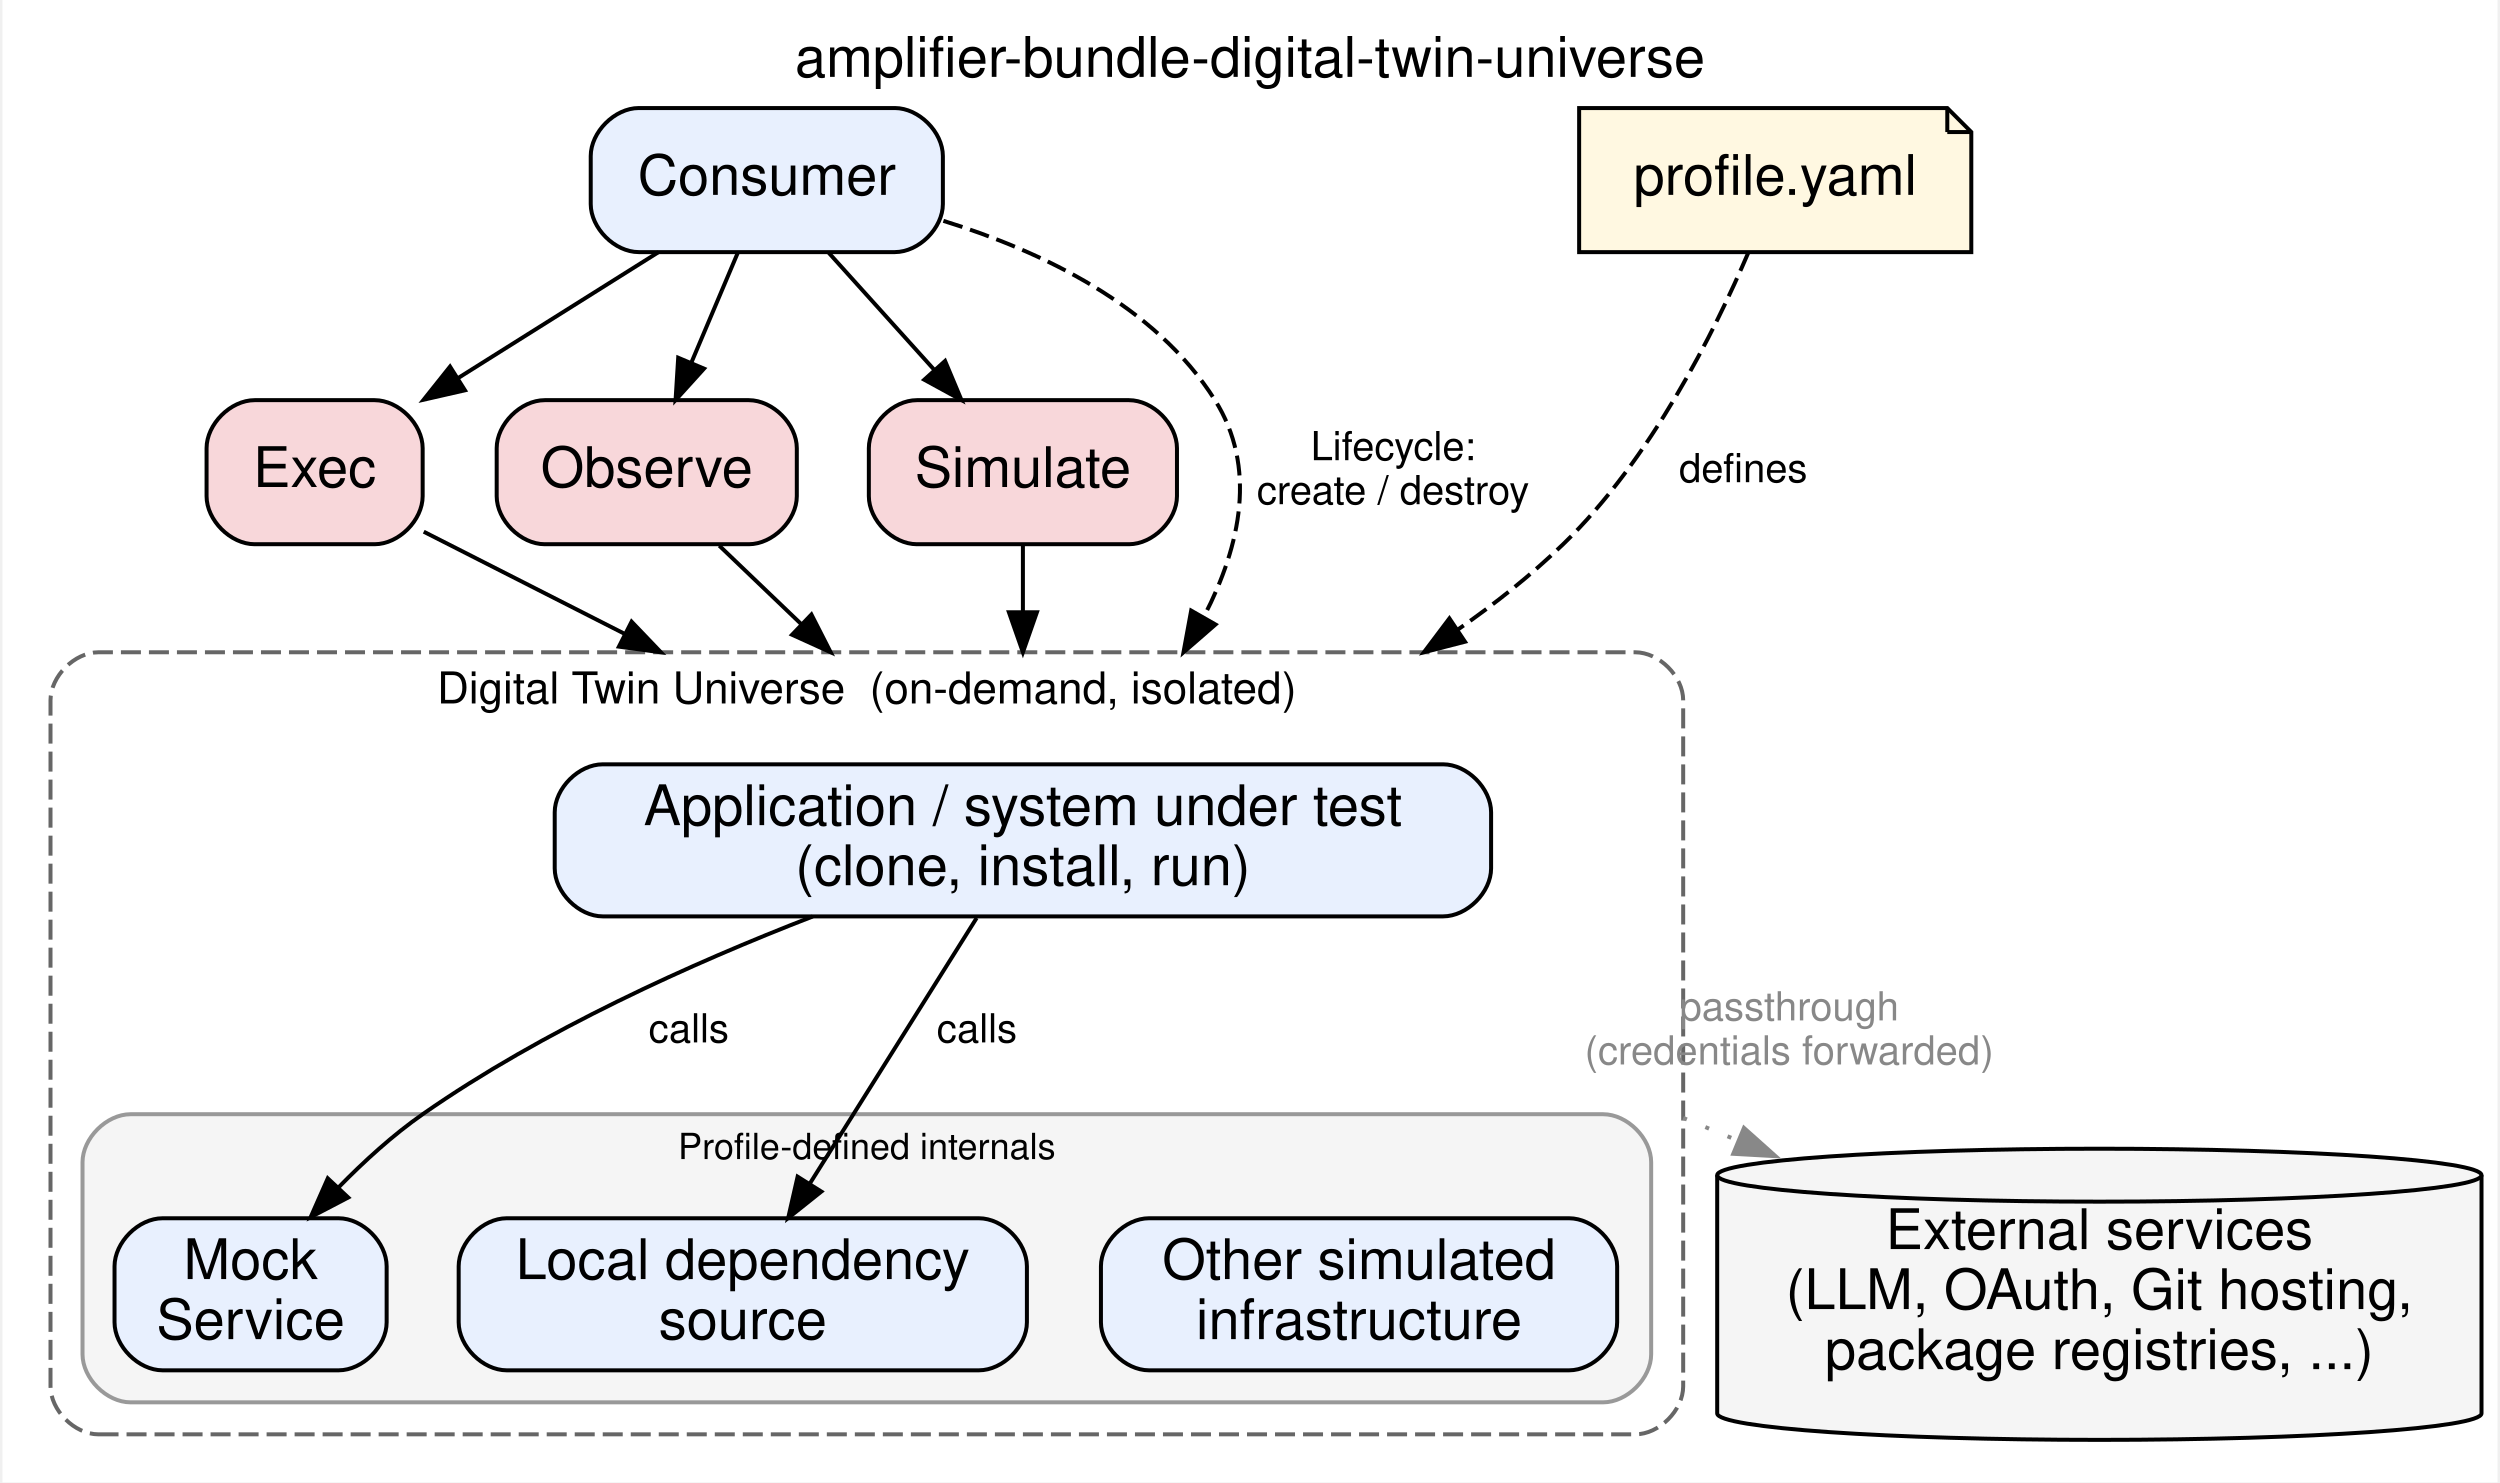
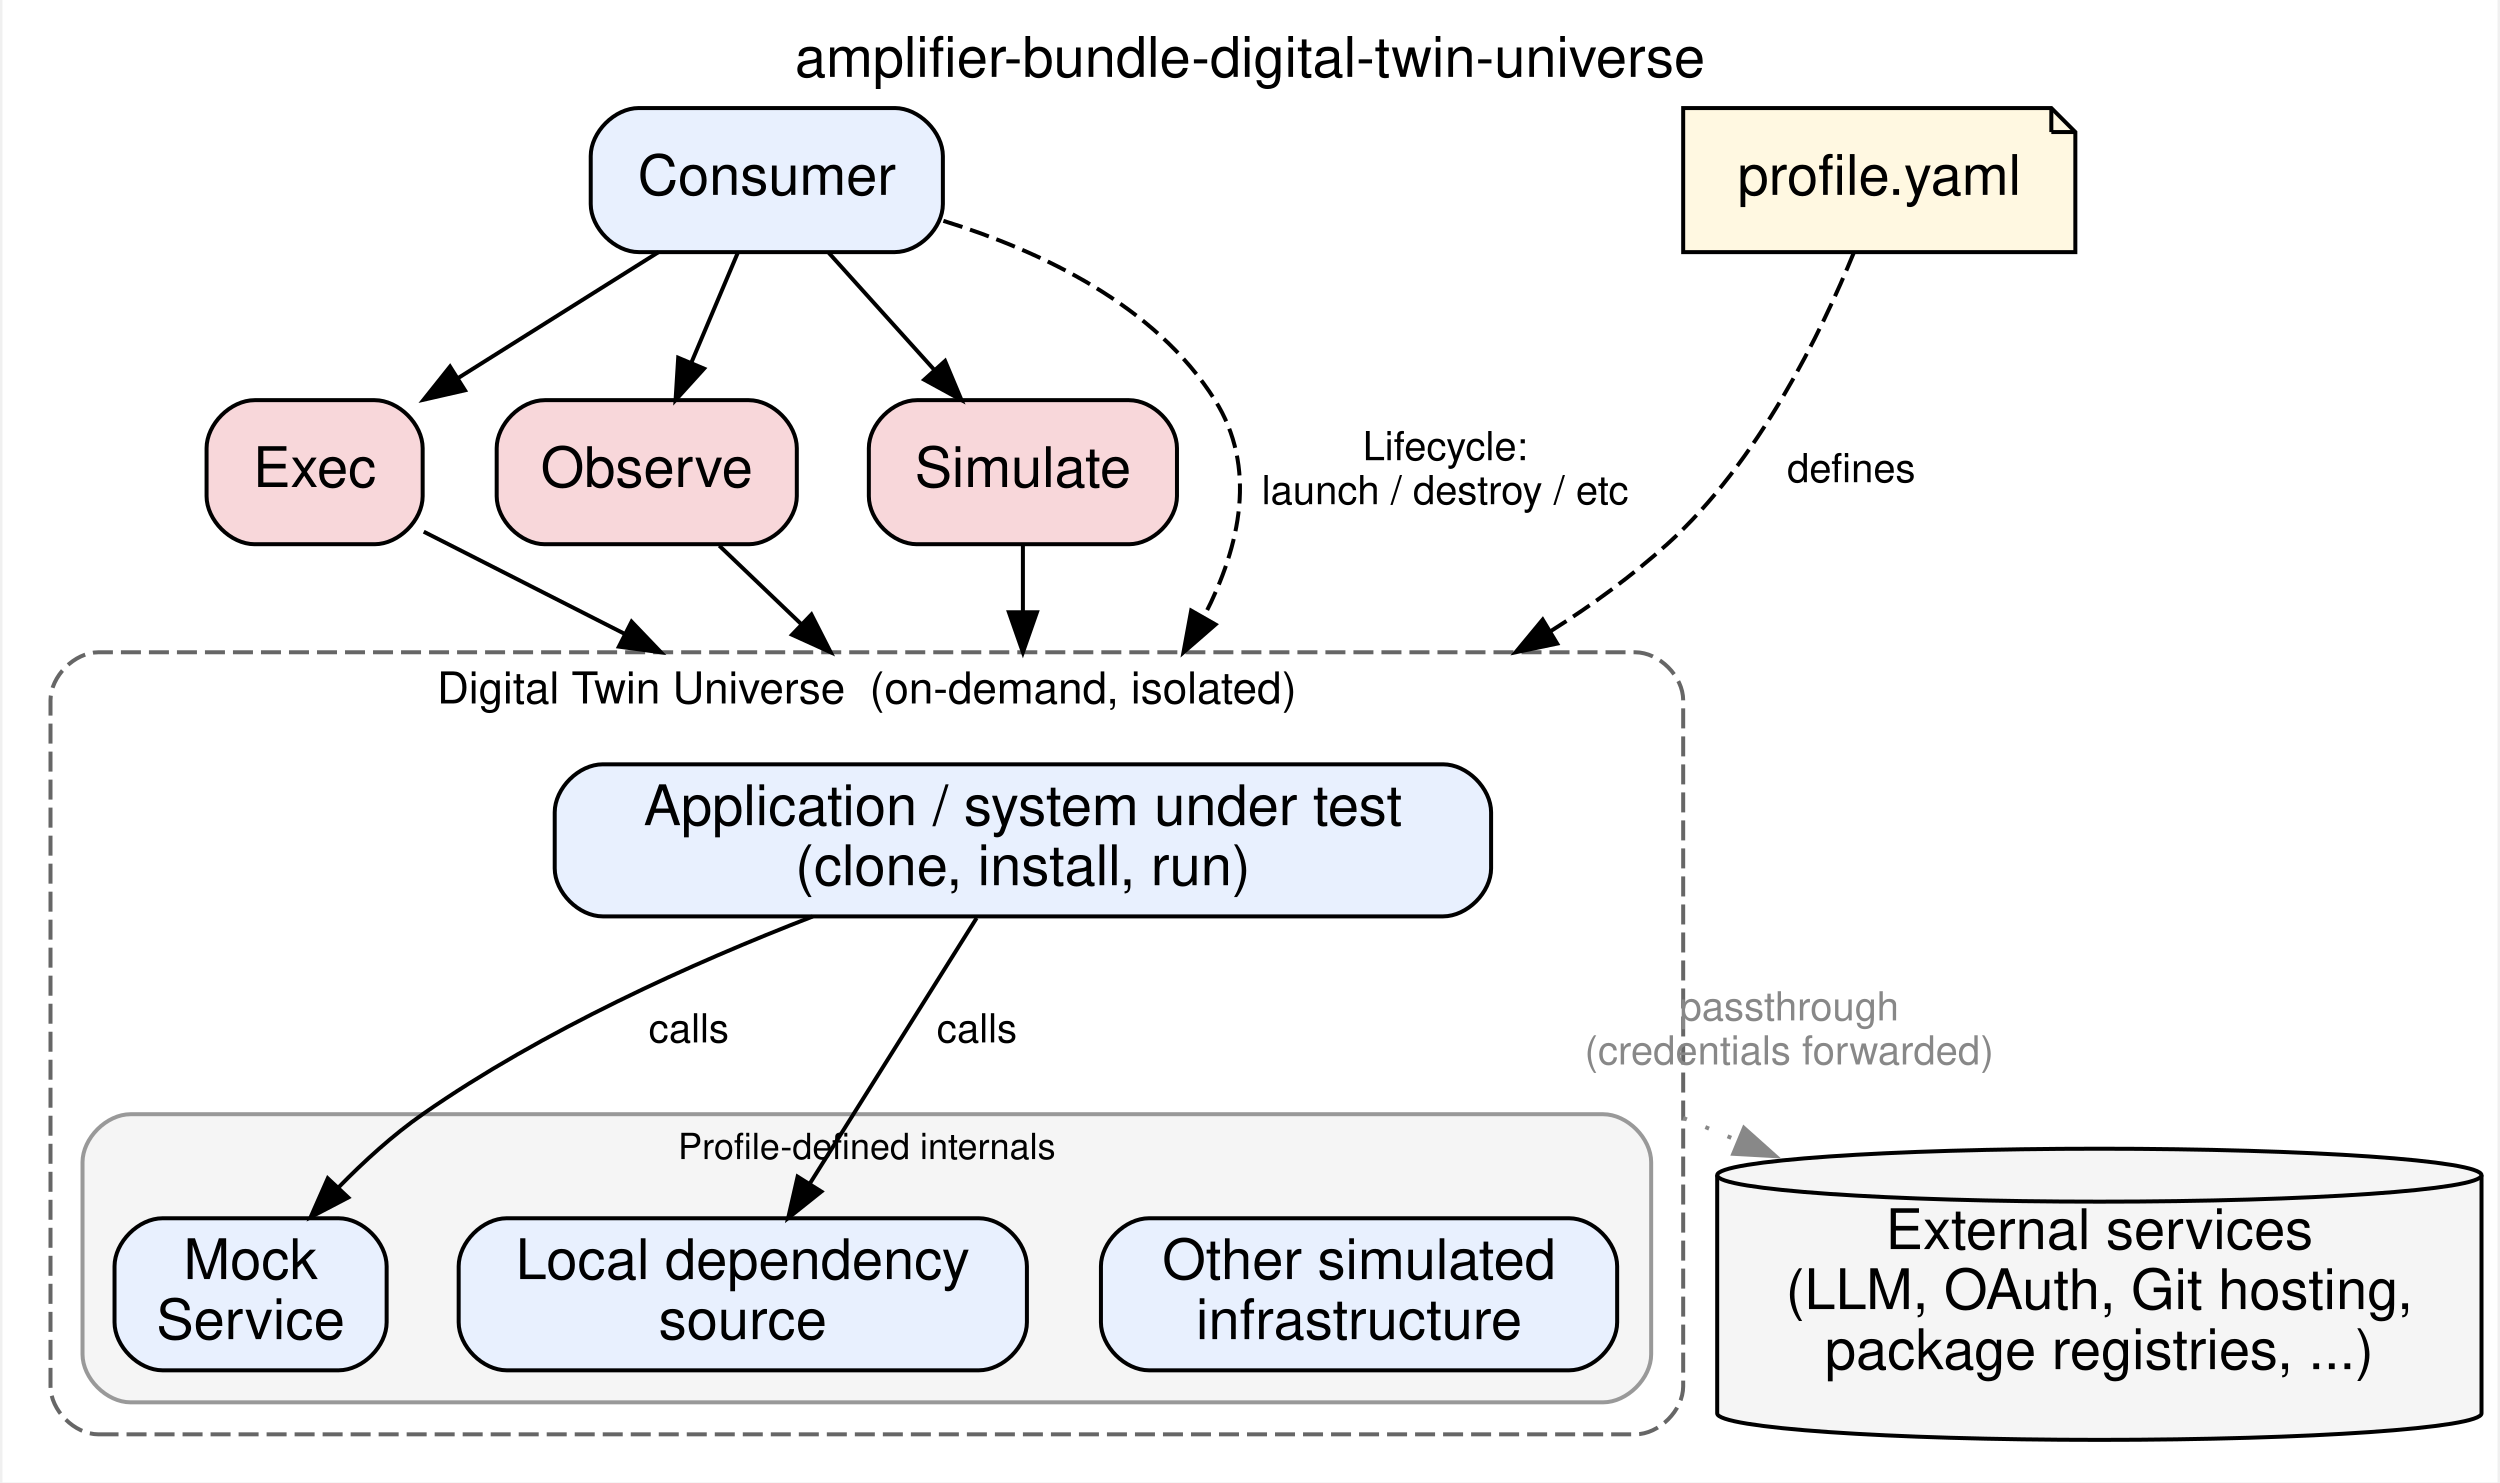
<svg xmlns="http://www.w3.org/2000/svg" width="624pt" height="370pt" viewBox="0.00 0.00 623.50 370.44">
  <g id="graph0" class="graph" transform="scale(1 1) rotate(0) translate(4 366.44)">
    <polygon fill="white" stroke="transparent" points="-4,4 -4,-366.44 619.5,-366.44 619.5,4 -4,4" />
    <text text-anchor="middle" x="307.75" y="-347.24" font-family="Helvetica,sans-Serif" font-size="14.00">amplifier-bundle-digital-twin-universe</text>
    <g id="clust1" class="cluster">
      <path fill="none" stroke="#666666" stroke-dasharray="5,2" d="M20,-8C20,-8 404,-8 404,-8 410,-8 416,-14 416,-20 416,-20 416,-191.44 416,-191.44 416,-197.44 410,-203.44 404,-203.44 404,-203.44 20,-203.44 20,-203.44 14,-203.44 8,-197.44 8,-191.44 8,-191.44 8,-20 8,-20 8,-14 14,-8 20,-8" />
      <text text-anchor="middle" x="212" y="-190.64" font-family="Helvetica,sans-Serif" font-size="11.00">Digital Twin Universe  (on-demand, isolated)</text>
    </g>
    <g id="clust2" class="cluster">
      <path fill="#f5f5f5" stroke="#999999" d="M28,-16C28,-16 396,-16 396,-16 402,-16 408,-22 408,-28 408,-28 408,-76 408,-76 408,-82 402,-88 396,-88 396,-88 28,-88 28,-88 22,-88 16,-82 16,-76 16,-76 16,-28 16,-28 16,-22 22,-16 28,-16" />
      <text text-anchor="middle" x="212" y="-76.8" font-family="Helvetica,sans-Serif" font-size="9.00">Profile-defined internals</text>
    </g>
    <g id="node1" class="node">
      <path fill="#e8f0fe" stroke="black" d="M219,-339.44C219,-339.44 155,-339.44 155,-339.44 149,-339.44 143,-333.44 143,-327.44 143,-327.44 143,-315.44 143,-315.44 143,-309.44 149,-303.44 155,-303.44 155,-303.44 219,-303.44 219,-303.44 225,-303.44 231,-309.44 231,-315.44 231,-315.44 231,-327.44 231,-327.44 231,-333.44 225,-339.44 219,-339.44" />
      <text text-anchor="middle" x="187" y="-317.74" font-family="Helvetica,sans-Serif" font-size="14.00">Consumer</text>
    </g>
    <g id="node3" class="node">
      <path fill="#f8d7da" stroke="black" d="M89,-266.44C89,-266.44 59,-266.44 59,-266.44 53,-266.44 47,-260.44 47,-254.44 47,-254.44 47,-242.44 47,-242.44 47,-236.44 53,-230.44 59,-230.44 59,-230.44 89,-230.44 89,-230.44 95,-230.44 101,-236.44 101,-242.44 101,-242.44 101,-254.44 101,-254.44 101,-260.44 95,-266.44 89,-266.44" />
      <text text-anchor="middle" x="74" y="-244.74" font-family="Helvetica,sans-Serif" font-size="14.00">Exec</text>
    </g>
    <g id="edge6" class="edge">
      <path fill="none" stroke="black" d="M159.93,-303.43C144.95,-294.02 126.13,-282.19 109.93,-272.01" />
      <polygon fill="black" stroke="black" points="111.57,-268.91 101.24,-266.55 107.84,-274.83 111.57,-268.91" />
    </g>
    <g id="node4" class="node">
      <path fill="#f8d7da" stroke="black" d="M182.5,-266.44C182.5,-266.44 131.5,-266.44 131.5,-266.44 125.5,-266.44 119.5,-260.44 119.5,-254.44 119.5,-254.44 119.5,-242.44 119.5,-242.44 119.5,-236.44 125.5,-230.44 131.5,-230.44 131.5,-230.44 182.5,-230.44 182.5,-230.44 188.5,-230.44 194.5,-236.44 194.5,-242.44 194.5,-242.44 194.5,-254.44 194.5,-254.44 194.5,-260.44 188.5,-266.44 182.5,-266.44" />
      <text text-anchor="middle" x="157" y="-244.74" font-family="Helvetica,sans-Serif" font-size="14.00">Observe</text>
    </g>
    <g id="edge7" class="edge">
      <path fill="none" stroke="black" d="M179.74,-303.25C176.27,-295.05 172.05,-285.06 168.19,-275.92" />
      <polygon fill="black" stroke="black" points="171.31,-274.32 164.2,-266.47 164.86,-277.04 171.31,-274.32" />
    </g>
    <g id="node5" class="node">
      <path fill="#f8d7da" stroke="black" d="M277.5,-266.44C277.5,-266.44 224.5,-266.44 224.5,-266.44 218.5,-266.44 212.5,-260.44 212.5,-254.44 212.5,-254.44 212.5,-242.44 212.5,-242.44 212.5,-236.44 218.5,-230.44 224.5,-230.44 224.5,-230.44 277.5,-230.44 277.5,-230.44 283.5,-230.44 289.5,-236.44 289.5,-242.44 289.5,-242.44 289.5,-254.44 289.5,-254.44 289.5,-260.44 283.5,-266.44 277.5,-266.44" />
      <text text-anchor="middle" x="251" y="-244.74" font-family="Helvetica,sans-Serif" font-size="14.00">Simulate</text>
    </g>
    <g id="edge8" class="edge">
      <path fill="none" stroke="black" d="M202.49,-303.25C210.43,-294.44 220.24,-283.56 228.95,-273.9" />
      <polygon fill="black" stroke="black" points="231.55,-276.24 235.65,-266.47 226.35,-271.55 231.55,-276.24" />
    </g>
    <g id="node6" class="node">
      <path fill="#e8f0fe" stroke="black" d="M356,-175.44C356,-175.44 146,-175.44 146,-175.44 140,-175.44 134,-169.44 134,-163.44 134,-163.44 134,-149.44 134,-149.44 134,-143.44 140,-137.44 146,-137.44 146,-137.44 356,-137.44 356,-137.44 362,-137.44 368,-143.44 368,-149.44 368,-149.44 368,-163.44 368,-163.44 368,-169.44 362,-175.44 356,-175.44" />
      <text text-anchor="middle" x="251" y="-160.24" font-family="Helvetica,sans-Serif" font-size="14.00">Application / system under test</text>
      <text text-anchor="middle" x="251" y="-145.24" font-family="Helvetica,sans-Serif" font-size="14.00">(clone, install, run)</text>
    </g>
    <g id="edge5" class="edge">
      <path fill="none" stroke="black" stroke-dasharray="5,2" d="M231.13,-311.25C255.65,-303.65 284.13,-290.11 299,-266.44 309.5,-249.72 305.49,-230.32 296.34,-212.55" />
      <polygon fill="black" stroke="black" points="299.13,-210.38 291.13,-203.43 293.05,-213.85 299.13,-210.38" />
-       <text text-anchor="middle" x="343.5" y="-251.44" font-family="Helvetica,sans-Serif" font-size="10.00">Lifecycle:</text>
-       <text text-anchor="middle" x="343.5" y="-240.44" font-family="Helvetica,sans-Serif" font-size="10.00">create / destroy</text>
+       <text text-anchor="middle" x="356.5" y="-251.44" font-family="Helvetica,sans-Serif" font-size="10.00">Lifecycle:</text>
+       <text text-anchor="middle" x="356.5" y="-240.44" font-family="Helvetica,sans-Serif" font-size="10.00">launch / destroy / etc</text>
    </g>
    <g id="node2" class="node">
-       <polygon fill="#fff8e1" stroke="black" points="482,-339.44 390,-339.44 390,-303.44 488,-303.44 488,-333.44 482,-339.44" />
-       <polyline fill="none" stroke="black" points="482,-339.44 482,-333.44 " />
-       <polyline fill="none" stroke="black" points="488,-333.44 482,-333.44 " />
-       <text text-anchor="middle" x="439" y="-317.74" font-family="Helvetica,sans-Serif" font-size="14.00">profile.yaml</text>
+       <polygon fill="#fff8e1" stroke="black" points="508,-339.44 416,-339.44 416,-303.44 514,-303.44 514,-333.44 508,-339.44" />
+       <polyline fill="none" stroke="black" points="508,-339.44 508,-333.44 " />
+       <polyline fill="none" stroke="black" points="514,-333.44 508,-333.44 " />
+       <text text-anchor="middle" x="465" y="-317.74" font-family="Helvetica,sans-Serif" font-size="14.00">profile.yaml</text>
    </g>
    <g id="edge4" class="edge">
-       <path fill="none" stroke="black" stroke-dasharray="5,2" d="M432.29,-303.34C423.9,-283.73 407.93,-251.58 386,-230.44 378,-222.72 369.02,-215.58 359.59,-209.04" />
-       <polygon fill="black" stroke="black" points="361.47,-206.08 351.21,-203.44 357.58,-211.9 361.47,-206.08" />
-       <text text-anchor="middle" x="431" y="-245.94" font-family="Helvetica,sans-Serif" font-size="10.00">defines</text>
+       <path fill="none" stroke="black" stroke-dasharray="5,2" d="M458.69,-303.42C450.59,-283.58 434.79,-250.92 412,-230.44 403.16,-222.49 393.3,-215.27 382.94,-208.75" />
+       <polygon fill="black" stroke="black" points="384.5,-205.61 374.13,-203.44 380.89,-211.6 384.5,-205.61" />
+       <text text-anchor="middle" x="458" y="-245.94" font-family="Helvetica,sans-Serif" font-size="10.00">defines</text>
    </g>
    <g id="edge9" class="edge">
      <path fill="none" stroke="black" d="M101.27,-233.57C115.15,-226.52 132.96,-217.46 151.44,-208.06" />
      <polygon fill="black" stroke="black" points="153.21,-211.09 160.54,-203.43 150.04,-204.85 153.21,-211.09" />
    </g>
    <g id="edge10" class="edge">
      <path fill="none" stroke="black" d="M175.12,-230.08C181.15,-224.32 188.21,-217.56 195.55,-210.53" />
      <polygon fill="black" stroke="black" points="198.15,-212.88 202.96,-203.44 193.31,-207.82 198.15,-212.88" />
    </g>
    <g id="edge11" class="edge">
      <path fill="none" stroke="black" d="M251,-230.08C251,-225.16 251,-219.51 251,-213.59" />
      <polygon fill="black" stroke="black" points="254.5,-213.44 251,-203.44 247.5,-213.44 254.5,-213.44" />
    </g>
    <g id="node7" class="node">
      <path fill="#e8f0fe" stroke="black" d="M80,-62C80,-62 36,-62 36,-62 30,-62 24,-56 24,-50 24,-50 24,-36 24,-36 24,-30 30,-24 36,-24 36,-24 80,-24 80,-24 86,-24 92,-30 92,-36 92,-36 92,-50 92,-50 92,-56 86,-62 80,-62" />
      <text text-anchor="middle" x="58" y="-46.8" font-family="Helvetica,sans-Serif" font-size="14.00">Mock</text>
      <text text-anchor="middle" x="58" y="-31.8" font-family="Helvetica,sans-Serif" font-size="14.00">Service</text>
    </g>
    <g id="edge1" class="edge">
      <path fill="none" stroke="black" d="M198.47,-137.41C168.46,-125.79 130.96,-108.93 101,-88 93.57,-82.81 86.35,-76.23 80.01,-69.75" />
      <polygon fill="black" stroke="black" points="82.4,-67.19 73.01,-62.28 77.29,-71.97 82.4,-67.19" />
      <text text-anchor="middle" x="167.5" y="-105.94" font-family="Helvetica,sans-Serif" font-size="10.00">calls</text>
    </g>
    <g id="node8" class="node">
      <path fill="#e8f0fe" stroke="black" d="M240,-62C240,-62 122,-62 122,-62 116,-62 110,-56 110,-50 110,-50 110,-36 110,-36 110,-30 116,-24 122,-24 122,-24 240,-24 240,-24 246,-24 252,-30 252,-36 252,-36 252,-50 252,-50 252,-56 246,-62 240,-62" />
      <text text-anchor="middle" x="181" y="-46.8" font-family="Helvetica,sans-Serif" font-size="14.00">Local dependency</text>
      <text text-anchor="middle" x="181" y="-31.8" font-family="Helvetica,sans-Serif" font-size="14.00">source</text>
    </g>
    <g id="edge2" class="edge">
      <path fill="none" stroke="black" d="M239.44,-137.04C228.08,-118.94 210.61,-91.13 197.73,-70.63" />
      <polygon fill="black" stroke="black" points="200.63,-68.67 192.34,-62.06 194.7,-72.39 200.63,-68.67" />
      <text text-anchor="middle" x="239.5" y="-105.94" font-family="Helvetica,sans-Serif" font-size="10.00">calls</text>
    </g>
    <g id="node9" class="node">
      <path fill="#e8f0fe" stroke="black" d="M387.5,-62C387.5,-62 282.5,-62 282.5,-62 276.5,-62 270.5,-56 270.5,-50 270.5,-50 270.5,-36 270.5,-36 270.5,-30 276.5,-24 282.5,-24 282.5,-24 387.5,-24 387.5,-24 393.5,-24 399.5,-30 399.5,-36 399.5,-36 399.5,-50 399.5,-50 399.5,-56 393.5,-62 387.5,-62" />
      <text text-anchor="middle" x="335" y="-46.8" font-family="Helvetica,sans-Serif" font-size="14.00">Other simulated</text>
      <text text-anchor="middle" x="335" y="-31.8" font-family="Helvetica,sans-Serif" font-size="14.00">infrastructure</text>
    </g>
    <g id="node10" class="node">
      <path fill="#f5f5f5" stroke="black" d="M615.5,-72.76C615.5,-76.41 572.7,-79.38 520,-79.38 467.3,-79.38 424.5,-76.41 424.5,-72.76 424.5,-72.76 424.5,-13.24 424.5,-13.24 424.5,-9.59 467.3,-6.62 520,-6.62 572.7,-6.62 615.5,-9.59 615.5,-13.24 615.5,-13.24 615.5,-72.76 615.5,-72.76" />
      <path fill="none" stroke="black" d="M615.5,-72.76C615.5,-69.11 572.7,-66.15 520,-66.15 467.3,-66.15 424.5,-69.11 424.5,-72.76" />
      <text text-anchor="middle" x="520" y="-54.3" font-family="Helvetica,sans-Serif" font-size="14.00">External services</text>
      <text text-anchor="middle" x="520" y="-39.3" font-family="Helvetica,sans-Serif" font-size="14.00">(LLM, OAuth, Git hosting,</text>
      <text text-anchor="middle" x="520" y="-24.3" font-family="Helvetica,sans-Serif" font-size="14.00">package registries, ...)</text>
    </g>
    <g id="edge12" class="edge">
      <path fill="none" stroke="#888888" stroke-dasharray="1,5" d="M416,-87.08C420.65,-85.16 425.25,-83.25 429.78,-81.37" />
      <polygon fill="#888888" stroke="#888888" points="431.19,-84.58 439.09,-77.52 428.51,-78.11 431.19,-84.58" />
      <text text-anchor="middle" x="442.5" y="-111.44" font-family="Helvetica,sans-Serif" font-size="10.00" fill="#888888">passthrough</text>
      <text text-anchor="middle" x="442.5" y="-100.44" font-family="Helvetica,sans-Serif" font-size="10.00" fill="#888888">(credentials forwarded)</text>
    </g>
  </g>
</svg>
